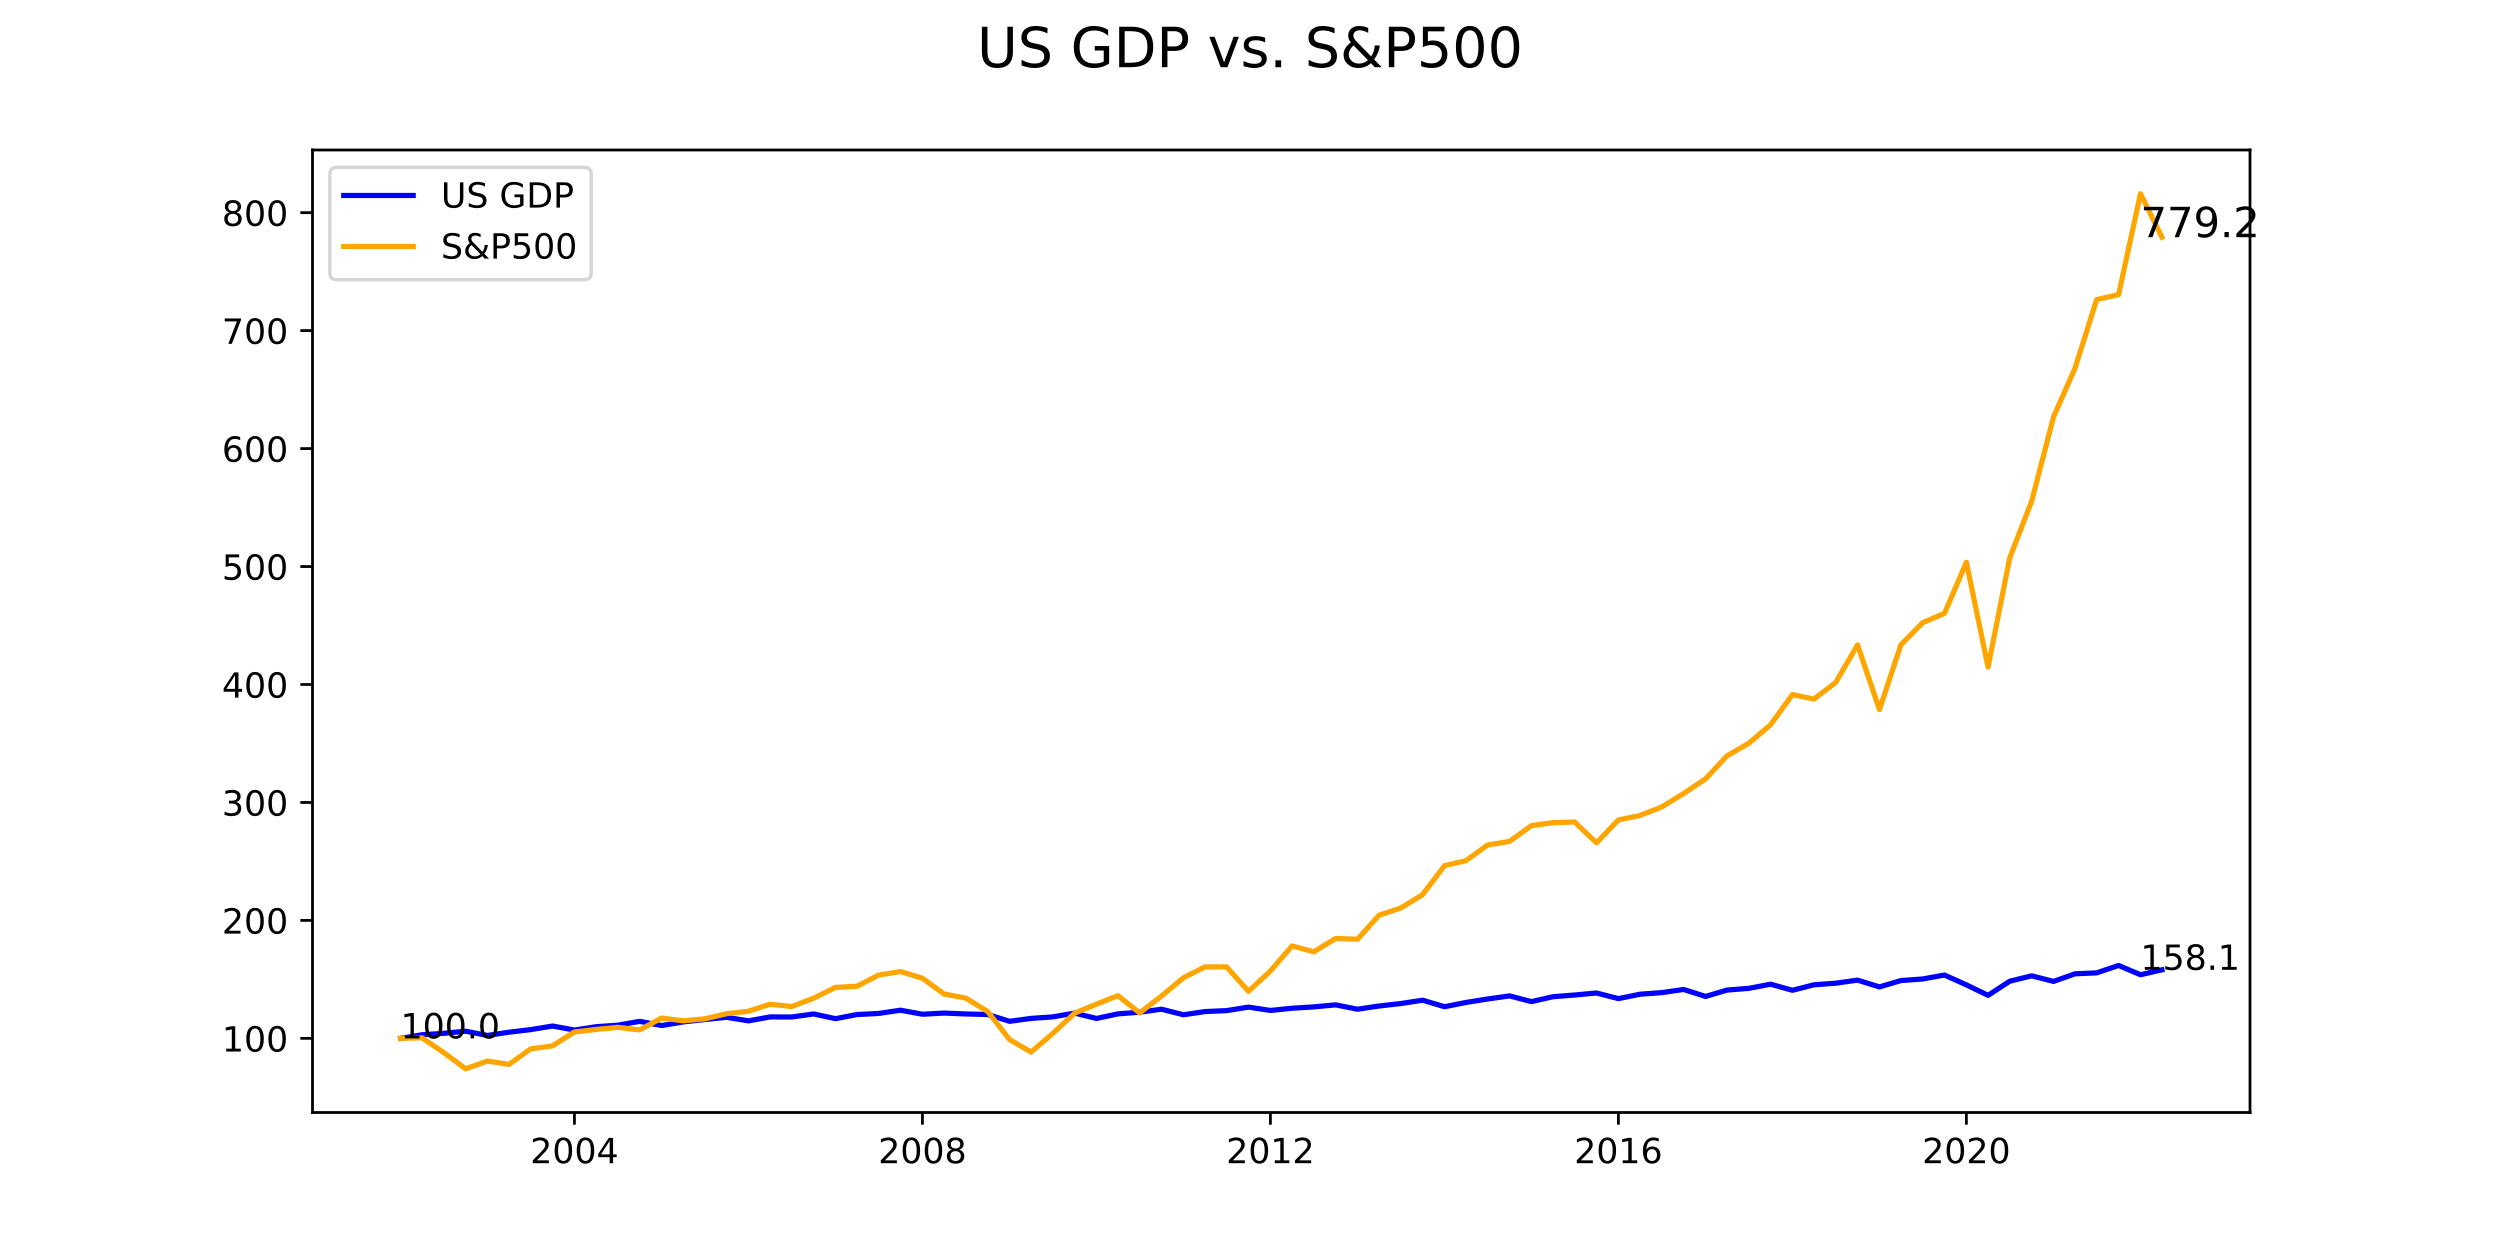
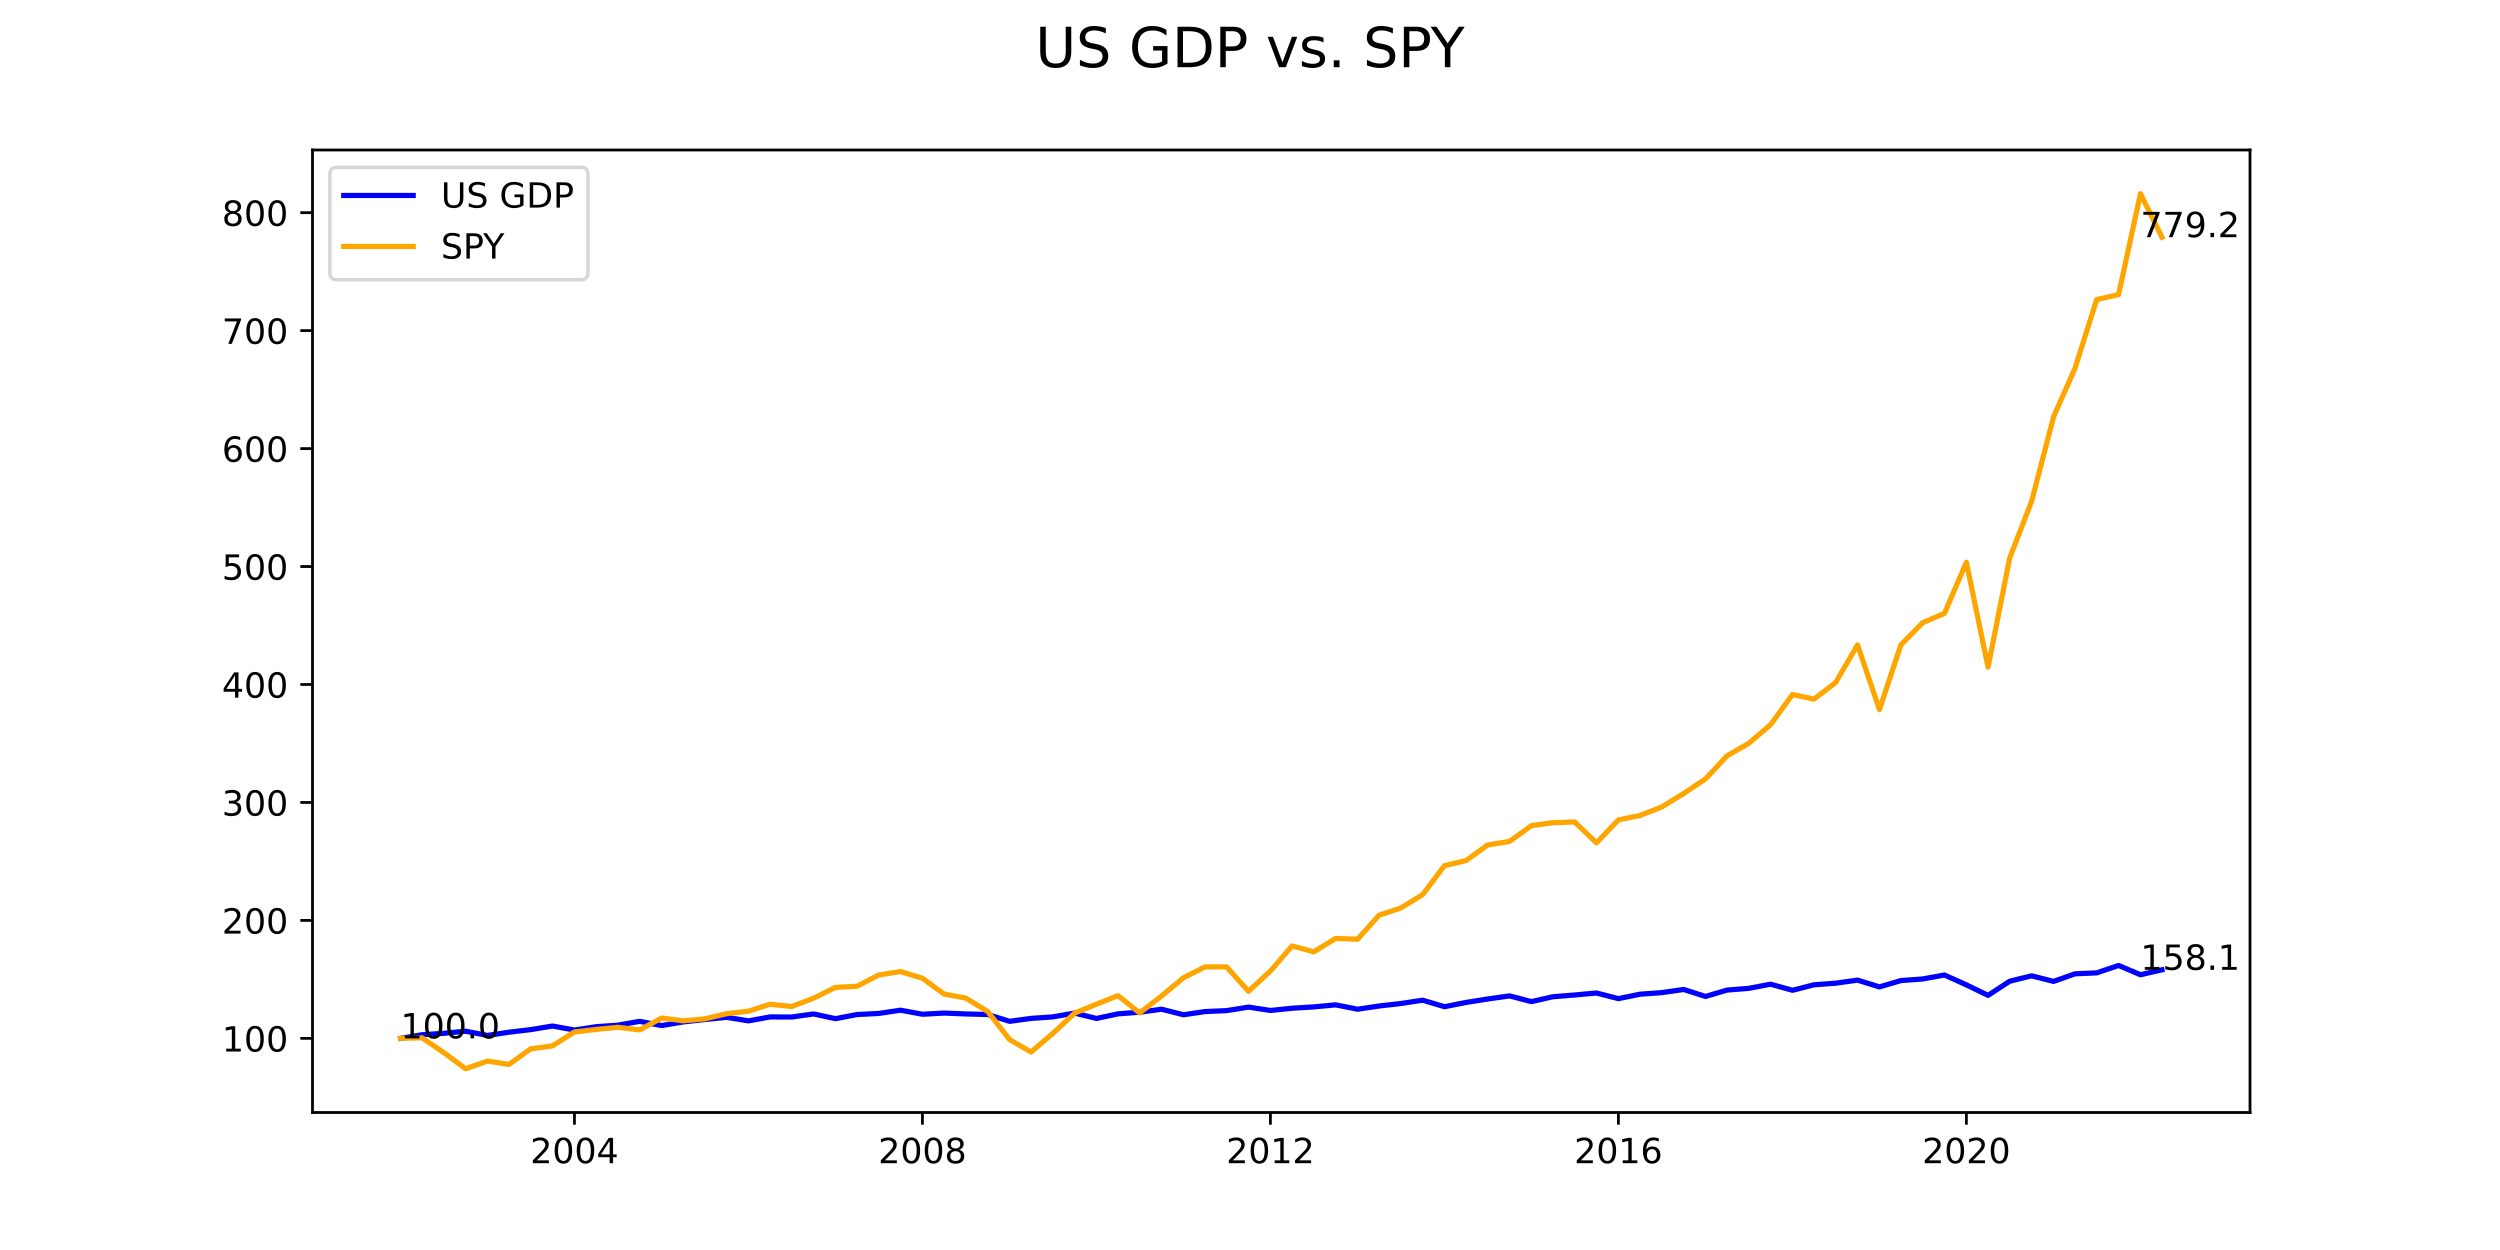
<svg xmlns="http://www.w3.org/2000/svg" xmlns:xlink="http://www.w3.org/1999/xlink" width="720pt" height="360pt" viewBox="0 0 720 360" version="1.1">
  <defs>
    <style type="text/css">*{stroke-linejoin: round; stroke-linecap: butt}</style>
  </defs>
  <g id="figure_1">
    <g id="patch_1">
      <path d="M 0 360  L 720 360  L 720 0  L 0 0  z " style="fill: #ffffff" />
    </g>
    <g id="axes_1">
      <g id="patch_2">
        <path d="M 90 320.4  L 648 320.4  L 648 43.2  L 90 43.2  z " style="fill: #ffffff" />
      </g>
      <g id="matplotlib.axis_1">
        <g id="xtick_1">
          <g id="line2d_1">
            <defs>
-               <path id="m87ef74748f" d="M 0 0  L 0 3.5  " style="stroke: #000000; stroke-width: 0.8" />
+               <path id="m87d16d692b" d="M 0 0  L 0 3.5  " style="stroke: #000000; stroke-width: 0.8" />
            </defs>
            <g>
-               <use xlink:href="#m87ef74748f" x="165.439" y="320.4" style="stroke: #000000; stroke-width: 0.8" />
+               <use xlink:href="#m87d16d692b" x="165.439" y="320.4" style="stroke: #000000; stroke-width: 0.8" />
            </g>
          </g>
          <g id="text_1">
            <g transform="translate(152.7142 334.9984)scale(0.1 -0.1)">
              <defs>
                <path id="DejaVuSans-32" d="M 1228 531  L 3431 531  L 3431 0  L 469 0  L 469 531  Q 828 903 1448 1529  Q 2069 2156 2228 2338  Q 2531 2678 2651 2914  Q 2772 3150 2772 3378  Q 2772 3750 2511 3984  Q 2250 4219 1831 4219  Q 1534 4219 1204 4116  Q 875 4013 500 3803  L 500 4441  Q 881 4594 1212 4672  Q 1544 4750 1819 4750  Q 2544 4750 2975 4387  Q 3406 4025 3406 3419  Q 3406 3131 3298 2873  Q 3191 2616 2906 2266  Q 2828 2175 2409 1742  Q 1991 1309 1228 531  z " transform="scale(0.015625)" />
                <path id="DejaVuSans-30" d="M 2034 4250  Q 1547 4250 1301 3770  Q 1056 3291 1056 2328  Q 1056 1369 1301 889  Q 1547 409 2034 409  Q 2525 409 2770 889  Q 3016 1369 3016 2328  Q 3016 3291 2770 3770  Q 2525 4250 2034 4250  z M 2034 4750  Q 2819 4750 3233 4129  Q 3647 3509 3647 2328  Q 3647 1150 3233 529  Q 2819 -91 2034 -91  Q 1250 -91 836 529  Q 422 1150 422 2328  Q 422 3509 836 4129  Q 1250 4750 2034 4750  z " transform="scale(0.015625)" />
                <path id="DejaVuSans-34" d="M 2419 4116  L 825 1625  L 2419 1625  L 2419 4116  z M 2253 4666  L 3047 4666  L 3047 1625  L 3713 1625  L 3713 1100  L 3047 1100  L 3047 0  L 2419 0  L 2419 1100  L 313 1100  L 313 1709  L 2253 4666  z " transform="scale(0.015625)" />
              </defs>
              <use xlink:href="#DejaVuSans-32" />
              <use xlink:href="#DejaVuSans-30" x="63.623" />
              <use xlink:href="#DejaVuSans-30" x="127.246" />
              <use xlink:href="#DejaVuSans-34" x="190.869" />
            </g>
          </g>
        </g>
        <g id="xtick_2">
          <g id="line2d_2">
            <g>
-               <use xlink:href="#m87ef74748f" x="265.659" y="320.4" style="stroke: #000000; stroke-width: 0.8" />
+               <use xlink:href="#m87d16d692b" x="265.659" y="320.4" style="stroke: #000000; stroke-width: 0.8" />
            </g>
          </g>
          <g id="text_2">
            <g transform="translate(252.934 334.9984)scale(0.1 -0.1)">
              <defs>
                <path id="DejaVuSans-38" d="M 2034 2216  Q 1584 2216 1326 1975  Q 1069 1734 1069 1313  Q 1069 891 1326 650  Q 1584 409 2034 409  Q 2484 409 2743 651  Q 3003 894 3003 1313  Q 3003 1734 2745 1975  Q 2488 2216 2034 2216  z M 1403 2484  Q 997 2584 770 2862  Q 544 3141 544 3541  Q 544 4100 942 4425  Q 1341 4750 2034 4750  Q 2731 4750 3128 4425  Q 3525 4100 3525 3541  Q 3525 3141 3298 2862  Q 3072 2584 2669 2484  Q 3125 2378 3379 2068  Q 3634 1759 3634 1313  Q 3634 634 3220 271  Q 2806 -91 2034 -91  Q 1263 -91 848 271  Q 434 634 434 1313  Q 434 1759 690 2068  Q 947 2378 1403 2484  z M 1172 3481  Q 1172 3119 1398 2916  Q 1625 2713 2034 2713  Q 2441 2713 2670 2916  Q 2900 3119 2900 3481  Q 2900 3844 2670 4047  Q 2441 4250 2034 4250  Q 1625 4250 1398 4047  Q 1172 3844 1172 3481  z " transform="scale(0.015625)" />
              </defs>
              <use xlink:href="#DejaVuSans-32" />
              <use xlink:href="#DejaVuSans-30" x="63.623" />
              <use xlink:href="#DejaVuSans-30" x="127.246" />
              <use xlink:href="#DejaVuSans-38" x="190.869" />
            </g>
          </g>
        </g>
        <g id="xtick_3">
          <g id="line2d_3">
            <g>
-               <use xlink:href="#m87ef74748f" x="365.879" y="320.4" style="stroke: #000000; stroke-width: 0.8" />
+               <use xlink:href="#m87d16d692b" x="365.879" y="320.4" style="stroke: #000000; stroke-width: 0.8" />
            </g>
          </g>
          <g id="text_3">
            <g transform="translate(353.1538 334.9984)scale(0.1 -0.1)">
              <defs>
                <path id="DejaVuSans-31" d="M 794 531  L 1825 531  L 1825 4091  L 703 3866  L 703 4441  L 1819 4666  L 2450 4666  L 2450 531  L 3481 531  L 3481 0  L 794 0  L 794 531  z " transform="scale(0.015625)" />
              </defs>
              <use xlink:href="#DejaVuSans-32" />
              <use xlink:href="#DejaVuSans-30" x="63.623" />
              <use xlink:href="#DejaVuSans-31" x="127.246" />
              <use xlink:href="#DejaVuSans-32" x="190.869" />
            </g>
          </g>
        </g>
        <g id="xtick_4">
          <g id="line2d_4">
            <g>
-               <use xlink:href="#m87ef74748f" x="466.099" y="320.4" style="stroke: #000000; stroke-width: 0.8" />
+               <use xlink:href="#m87d16d692b" x="466.099" y="320.4" style="stroke: #000000; stroke-width: 0.8" />
            </g>
          </g>
          <g id="text_4">
            <g transform="translate(453.3737 334.9984)scale(0.1 -0.1)">
              <defs>
                <path id="DejaVuSans-36" d="M 2113 2584  Q 1688 2584 1439 2293  Q 1191 2003 1191 1497  Q 1191 994 1439 701  Q 1688 409 2113 409  Q 2538 409 2786 701  Q 3034 994 3034 1497  Q 3034 2003 2786 2293  Q 2538 2584 2113 2584  z M 3366 4563  L 3366 3988  Q 3128 4100 2886 4159  Q 2644 4219 2406 4219  Q 1781 4219 1451 3797  Q 1122 3375 1075 2522  Q 1259 2794 1537 2939  Q 1816 3084 2150 3084  Q 2853 3084 3261 2657  Q 3669 2231 3669 1497  Q 3669 778 3244 343  Q 2819 -91 2113 -91  Q 1303 -91 875 529  Q 447 1150 447 2328  Q 447 3434 972 4092  Q 1497 4750 2381 4750  Q 2619 4750 2861 4703  Q 3103 4656 3366 4563  z " transform="scale(0.015625)" />
              </defs>
              <use xlink:href="#DejaVuSans-32" />
              <use xlink:href="#DejaVuSans-30" x="63.623" />
              <use xlink:href="#DejaVuSans-31" x="127.246" />
              <use xlink:href="#DejaVuSans-36" x="190.869" />
            </g>
          </g>
        </g>
        <g id="xtick_5">
          <g id="line2d_5">
            <g>
-               <use xlink:href="#m87ef74748f" x="566.318" y="320.4" style="stroke: #000000; stroke-width: 0.8" />
+               <use xlink:href="#m87d16d692b" x="566.318" y="320.4" style="stroke: #000000; stroke-width: 0.8" />
            </g>
          </g>
          <g id="text_5">
            <g transform="translate(553.5935 334.9984)scale(0.1 -0.1)">
              <use xlink:href="#DejaVuSans-32" />
              <use xlink:href="#DejaVuSans-30" x="63.623" />
              <use xlink:href="#DejaVuSans-32" x="127.246" />
              <use xlink:href="#DejaVuSans-30" x="190.869" />
            </g>
          </g>
        </g>
      </g>
      <g id="matplotlib.axis_2">
        <g id="ytick_1">
          <g id="line2d_6">
            <defs>
-               <path id="m88aa87c791" d="M 0 0  L -3.5 0  " style="stroke: #000000; stroke-width: 0.8" />
+               <path id="mab85b92677" d="M 0 0  L -3.5 0  " style="stroke: #000000; stroke-width: 0.8" />
            </defs>
            <g>
-               <use xlink:href="#m88aa87c791" x="90" y="299.05" style="stroke: #000000; stroke-width: 0.8" />
+               <use xlink:href="#mab85b92677" x="90" y="299.05" style="stroke: #000000; stroke-width: 0.8" />
            </g>
          </g>
          <g id="text_6">
            <g transform="translate(63.9125 302.849)scale(0.1 -0.1)">
              <use xlink:href="#DejaVuSans-31" />
              <use xlink:href="#DejaVuSans-30" x="63.623" />
              <use xlink:href="#DejaVuSans-30" x="127.246" />
            </g>
          </g>
        </g>
        <g id="ytick_2">
          <g id="line2d_7">
            <g>
-               <use xlink:href="#m88aa87c791" x="90" y="265.078" style="stroke: #000000; stroke-width: 0.8" />
+               <use xlink:href="#mab85b92677" x="90" y="265.078" style="stroke: #000000; stroke-width: 0.8" />
            </g>
          </g>
          <g id="text_7">
            <g transform="translate(63.9125 268.8772)scale(0.1 -0.1)">
              <use xlink:href="#DejaVuSans-32" />
              <use xlink:href="#DejaVuSans-30" x="63.623" />
              <use xlink:href="#DejaVuSans-30" x="127.246" />
            </g>
          </g>
        </g>
        <g id="ytick_3">
          <g id="line2d_8">
            <g>
-               <use xlink:href="#m88aa87c791" x="90" y="231.106" style="stroke: #000000; stroke-width: 0.8" />
+               <use xlink:href="#mab85b92677" x="90" y="231.106" style="stroke: #000000; stroke-width: 0.8" />
            </g>
          </g>
          <g id="text_8">
            <g transform="translate(63.9125 234.9053)scale(0.1 -0.1)">
              <defs>
                <path id="DejaVuSans-33" d="M 2597 2516  Q 3050 2419 3304 2112  Q 3559 1806 3559 1356  Q 3559 666 3084 287  Q 2609 -91 1734 -91  Q 1441 -91 1130 -33  Q 819 25 488 141  L 488 750  Q 750 597 1062 519  Q 1375 441 1716 441  Q 2309 441 2620 675  Q 2931 909 2931 1356  Q 2931 1769 2642 2001  Q 2353 2234 1838 2234  L 1294 2234  L 1294 2753  L 1863 2753  Q 2328 2753 2575 2939  Q 2822 3125 2822 3475  Q 2822 3834 2567 4026  Q 2313 4219 1838 4219  Q 1578 4219 1281 4162  Q 984 4106 628 3988  L 628 4550  Q 988 4650 1302 4700  Q 1616 4750 1894 4750  Q 2613 4750 3031 4423  Q 3450 4097 3450 3541  Q 3450 3153 3228 2886  Q 3006 2619 2597 2516  z " transform="scale(0.015625)" />
              </defs>
              <use xlink:href="#DejaVuSans-33" />
              <use xlink:href="#DejaVuSans-30" x="63.623" />
              <use xlink:href="#DejaVuSans-30" x="127.246" />
            </g>
          </g>
        </g>
        <g id="ytick_4">
          <g id="line2d_9">
            <g>
-               <use xlink:href="#m88aa87c791" x="90" y="197.134" style="stroke: #000000; stroke-width: 0.8" />
+               <use xlink:href="#mab85b92677" x="90" y="197.134" style="stroke: #000000; stroke-width: 0.8" />
            </g>
          </g>
          <g id="text_9">
            <g transform="translate(63.9125 200.9334)scale(0.1 -0.1)">
              <use xlink:href="#DejaVuSans-34" />
              <use xlink:href="#DejaVuSans-30" x="63.623" />
              <use xlink:href="#DejaVuSans-30" x="127.246" />
            </g>
          </g>
        </g>
        <g id="ytick_5">
          <g id="line2d_10">
            <g>
-               <use xlink:href="#m88aa87c791" x="90" y="163.162" style="stroke: #000000; stroke-width: 0.8" />
+               <use xlink:href="#mab85b92677" x="90" y="163.162" style="stroke: #000000; stroke-width: 0.8" />
            </g>
          </g>
          <g id="text_10">
            <g transform="translate(63.9125 166.9616)scale(0.1 -0.1)">
              <defs>
                <path id="DejaVuSans-35" d="M 691 4666  L 3169 4666  L 3169 4134  L 1269 4134  L 1269 2991  Q 1406 3038 1543 3061  Q 1681 3084 1819 3084  Q 2600 3084 3056 2656  Q 3513 2228 3513 1497  Q 3513 744 3044 326  Q 2575 -91 1722 -91  Q 1428 -91 1123 -41  Q 819 9 494 109  L 494 744  Q 775 591 1075 516  Q 1375 441 1709 441  Q 2250 441 2565 725  Q 2881 1009 2881 1497  Q 2881 1984 2565 2268  Q 2250 2553 1709 2553  Q 1456 2553 1204 2497  Q 953 2441 691 2322  L 691 4666  z " transform="scale(0.015625)" />
              </defs>
              <use xlink:href="#DejaVuSans-35" />
              <use xlink:href="#DejaVuSans-30" x="63.623" />
              <use xlink:href="#DejaVuSans-30" x="127.246" />
            </g>
          </g>
        </g>
        <g id="ytick_6">
          <g id="line2d_11">
            <g>
-               <use xlink:href="#m88aa87c791" x="90" y="129.19" style="stroke: #000000; stroke-width: 0.8" />
+               <use xlink:href="#mab85b92677" x="90" y="129.19" style="stroke: #000000; stroke-width: 0.8" />
            </g>
          </g>
          <g id="text_11">
            <g transform="translate(63.9125 132.9897)scale(0.1 -0.1)">
              <use xlink:href="#DejaVuSans-36" />
              <use xlink:href="#DejaVuSans-30" x="63.623" />
              <use xlink:href="#DejaVuSans-30" x="127.246" />
            </g>
          </g>
        </g>
        <g id="ytick_7">
          <g id="line2d_12">
            <g>
-               <use xlink:href="#m88aa87c791" x="90" y="95.219" style="stroke: #000000; stroke-width: 0.8" />
+               <use xlink:href="#mab85b92677" x="90" y="95.219" style="stroke: #000000; stroke-width: 0.8" />
            </g>
          </g>
          <g id="text_12">
            <g transform="translate(63.9125 99.01785)scale(0.1 -0.1)">
              <defs>
                <path id="DejaVuSans-37" d="M 525 4666  L 3525 4666  L 3525 4397  L 1831 0  L 1172 0  L 2766 4134  L 525 4134  L 525 4666  z " transform="scale(0.015625)" />
              </defs>
              <use xlink:href="#DejaVuSans-37" />
              <use xlink:href="#DejaVuSans-30" x="63.623" />
              <use xlink:href="#DejaVuSans-30" x="127.246" />
            </g>
          </g>
        </g>
        <g id="ytick_8">
          <g id="line2d_13">
            <g>
-               <use xlink:href="#m88aa87c791" x="90" y="61.247" style="stroke: #000000; stroke-width: 0.8" />
+               <use xlink:href="#mab85b92677" x="90" y="61.247" style="stroke: #000000; stroke-width: 0.8" />
            </g>
          </g>
          <g id="text_13">
            <g transform="translate(63.9125 65.04598)scale(0.1 -0.1)">
              <use xlink:href="#DejaVuSans-38" />
              <use xlink:href="#DejaVuSans-30" x="63.623" />
              <use xlink:href="#DejaVuSans-30" x="127.246" />
            </g>
          </g>
        </g>
      </g>
      <g id="line2d_14">
-         <path d="M 115.364 299.05  L 121.537 298.007  L 127.78 297.596  L 134.091 296.983  L 140.401 298.211  L 146.575 297.272  L 152.817 296.537  L 159.128 295.496  L 165.439 296.651  L 171.682 295.692  L 177.924 295.25  L 184.235 294.148  L 190.546 295.361  L 196.719 294.324  L 202.962 293.625  L 209.273 292.989  L 215.583 294.009  L 221.757 292.877  L 227.999 292.902  L 234.31 292.022  L 240.621 293.378  L 246.795 292.192  L 253.037 291.876  L 259.348 290.937  L 265.659 292.1  L 271.901 291.765  L 278.144 292.018  L 284.455 292.178  L 290.765 294.139  L 296.939 293.3  L 303.181 292.866  L 309.492 291.769  L 315.803 293.317  L 321.977 291.99  L 328.219 291.52  L 334.53 290.652  L 340.841 292.258  L 347.015 291.334  L 353.257 291.059  L 359.568 290.051  L 365.879 291.011  L 372.121 290.372  L 378.363 289.986  L 384.674 289.402  L 390.985 290.654  L 397.159 289.73  L 403.401 289.023  L 409.712 288.061  L 416.023 289.935  L 422.197 288.706  L 428.439 287.712  L 434.75 286.818  L 441.061 288.464  L 447.235 287.059  L 453.477 286.562  L 459.788 285.981  L 466.099 287.606  L 472.341 286.328  L 478.583 285.878  L 484.894 284.963  L 491.205 286.978  L 497.379 285.143  L 503.621 284.647  L 509.932 283.45  L 516.243 285.204  L 522.417 283.62  L 528.659 283.16  L 534.97 282.278  L 541.281 284.231  L 547.454 282.408  L 553.697 281.946  L 560.008 280.807  L 566.318 283.641  L 572.561 286.665  L 578.803 282.592  L 585.114 281.039  L 591.425 282.646  L 597.599 280.46  L 603.841 280.185  L 610.152 278.052  L 616.463 280.729  L 622.636 279.31  " clip-path="url(#pd46030efd1)" style="fill: none; stroke: #0000ff; stroke-width: 1.5; stroke-linecap: square" />
+         <path d="M 115.364 299.05  L 121.537 298.007  L 127.78 297.596  L 134.091 296.983  L 140.401 298.211  L 146.575 297.272  L 152.817 296.537  L 159.128 295.496  L 165.439 296.651  L 171.682 295.692  L 177.924 295.25  L 184.235 294.148  L 190.546 295.361  L 196.719 294.324  L 202.962 293.625  L 209.273 292.989  L 215.583 294.009  L 221.757 292.877  L 227.999 292.902  L 234.31 292.022  L 240.621 293.378  L 246.795 292.192  L 253.037 291.876  L 259.348 290.937  L 265.659 292.1  L 271.901 291.765  L 278.144 292.018  L 284.455 292.178  L 290.765 294.139  L 296.939 293.3  L 303.181 292.866  L 309.492 291.769  L 315.803 293.317  L 321.977 291.99  L 328.219 291.52  L 334.53 290.652  L 340.841 292.258  L 347.015 291.334  L 353.257 291.059  L 359.568 290.051  L 365.879 291.011  L 372.121 290.372  L 378.363 289.986  L 384.674 289.402  L 390.985 290.654  L 397.159 289.73  L 403.401 289.023  L 409.712 288.061  L 416.023 289.935  L 422.197 288.706  L 428.439 287.712  L 434.75 286.818  L 441.061 288.464  L 447.235 287.059  L 453.477 286.562  L 459.788 285.981  L 466.099 287.606  L 472.341 286.328  L 478.583 285.878  L 484.894 284.963  L 491.205 286.978  L 497.379 285.143  L 503.621 284.647  L 509.932 283.45  L 516.243 285.204  L 522.417 283.62  L 528.659 283.16  L 534.97 282.278  L 541.281 284.231  L 547.454 282.408  L 553.697 281.946  L 560.008 280.807  L 566.318 283.641  L 572.561 286.665  L 578.803 282.592  L 585.114 281.039  L 591.425 282.646  L 597.599 280.46  L 603.841 280.185  L 610.152 278.052  L 616.463 280.729  L 622.636 279.31  " clip-path="url(#pcbc5edcd2e)" style="fill: none; stroke: #0000ff; stroke-width: 1.5; stroke-linecap: square" />
      </g>
      <g id="line2d_15">
-         <path d="M 115.364 299.05  L 121.537 298.887  L 127.78 303.132  L 134.091 307.8  L 140.401 305.591  L 146.575 306.554  L 152.817 302.077  L 159.128 301.208  L 165.439 297.201  L 171.682 296.478  L 177.924 295.876  L 184.235 296.617  L 190.546 293.194  L 196.719 293.992  L 202.962 293.426  L 209.273 291.943  L 215.583 291.225  L 221.757 289.22  L 227.999 289.883  L 234.31 287.485  L 240.621 284.374  L 246.795 284.048  L 253.037 280.816  L 259.348 279.81  L 265.659 281.729  L 271.901 286.285  L 278.144 287.452  L 284.455 291.318  L 290.765 299.408  L 296.939 302.98  L 303.181 297.668  L 309.492 291.789  L 315.803 289.193  L 321.977 286.751  L 328.219 291.719  L 334.53 286.841  L 340.841 281.595  L 347.015 278.472  L 353.257 278.459  L 359.568 285.502  L 365.879 279.648  L 372.121 272.426  L 378.363 274.128  L 384.674 270.268  L 390.985 270.503  L 397.159 263.58  L 403.401 261.513  L 409.712 257.661  L 416.023 249.3  L 422.197 247.861  L 428.439 243.353  L 434.75 242.329  L 441.061 237.777  L 447.235 236.938  L 453.477 236.721  L 459.788 242.739  L 466.099 236.14  L 472.341 234.846  L 478.583 232.402  L 484.894 228.526  L 491.205 224.313  L 497.379 217.681  L 503.621 214.084  L 509.932 208.716  L 516.243 200.022  L 522.417 201.34  L 528.659 196.577  L 534.97 185.728  L 541.281 204.356  L 547.454 185.725  L 553.697 179.361  L 560.008 176.638  L 566.318 161.936  L 572.561 192.144  L 578.803 160.669  L 585.114 144.356  L 591.425 120.045  L 597.599 106.077  L 603.841 86.279  L 610.152 84.852  L 616.463 55.8  L 622.636 68.31  " clip-path="url(#pd46030efd1)" style="fill: none; stroke: #ffa500; stroke-width: 1.5; stroke-linecap: square" />
+         <path d="M 115.364 299.05  L 121.537 298.887  L 127.78 303.132  L 134.091 307.8  L 140.401 305.591  L 146.575 306.554  L 152.817 302.077  L 159.128 301.208  L 165.439 297.201  L 171.682 296.478  L 177.924 295.876  L 184.235 296.617  L 190.546 293.194  L 196.719 293.992  L 202.962 293.426  L 209.273 291.943  L 215.583 291.225  L 221.757 289.22  L 227.999 289.883  L 234.31 287.485  L 240.621 284.374  L 246.795 284.048  L 253.037 280.816  L 259.348 279.81  L 265.659 281.729  L 271.901 286.285  L 278.144 287.452  L 284.455 291.318  L 290.765 299.408  L 296.939 302.98  L 303.181 297.668  L 309.492 291.789  L 315.803 289.193  L 321.977 286.751  L 328.219 291.719  L 334.53 286.841  L 340.841 281.595  L 347.015 278.472  L 353.257 278.459  L 359.568 285.502  L 365.879 279.648  L 372.121 272.426  L 378.363 274.128  L 384.674 270.268  L 390.985 270.503  L 397.159 263.58  L 403.401 261.513  L 409.712 257.661  L 416.023 249.3  L 422.197 247.861  L 428.439 243.353  L 434.75 242.329  L 441.061 237.777  L 447.235 236.938  L 453.477 236.721  L 459.788 242.739  L 466.099 236.14  L 472.341 234.846  L 478.583 232.402  L 484.894 228.526  L 491.205 224.313  L 497.379 217.681  L 503.621 214.084  L 509.932 208.716  L 516.243 200.022  L 522.417 201.34  L 528.659 196.577  L 534.97 185.728  L 541.281 204.356  L 547.454 185.725  L 553.697 179.361  L 560.008 176.638  L 566.318 161.936  L 572.561 192.144  L 578.803 160.669  L 585.114 144.356  L 591.425 120.045  L 597.599 106.077  L 603.841 86.279  L 610.152 84.852  L 616.463 55.8  L 622.636 68.31  " clip-path="url(#pcbc5edcd2e)" style="fill: none; stroke: #ffa500; stroke-width: 1.5; stroke-linecap: square" />
      </g>
      <g id="patch_3">
        <path d="M 90 320.4  L 90 43.2  " style="fill: none; stroke: #000000; stroke-width: 0.8; stroke-linejoin: miter; stroke-linecap: square" />
      </g>
      <g id="patch_4">
        <path d="M 648 320.4  L 648 43.2  " style="fill: none; stroke: #000000; stroke-width: 0.8; stroke-linejoin: miter; stroke-linecap: square" />
      </g>
      <g id="patch_5">
        <path d="M 90 320.4  L 648 320.4  " style="fill: none; stroke: #000000; stroke-width: 0.8; stroke-linejoin: miter; stroke-linecap: square" />
      </g>
      <g id="patch_6">
        <path d="M 90 43.2  L 648 43.2  " style="fill: none; stroke: #000000; stroke-width: 0.8; stroke-linejoin: miter; stroke-linecap: square" />
      </g>
      <g id="text_14">
        <g transform="translate(616.4627 279.3103)scale(0.1 -0.1)">
          <defs>
            <path id="DejaVuSans-2e" d="M 684 794  L 1344 794  L 1344 0  L 684 0  L 684 794  z " transform="scale(0.015625)" />
          </defs>
          <use xlink:href="#DejaVuSans-31" />
          <use xlink:href="#DejaVuSans-35" x="63.623" />
          <use xlink:href="#DejaVuSans-38" x="127.246" />
          <use xlink:href="#DejaVuSans-2e" x="190.869" />
          <use xlink:href="#DejaVuSans-31" x="222.656" />
        </g>
      </g>
      <g id="text_15">
-         <g transform="translate(616.4627 68.31013)scale(0.12 -0.12)">
+         <g transform="translate(616.4627 68.31013)scale(0.1 -0.1)">
          <defs>
            <path id="DejaVuSans-39" d="M 703 97  L 703 672  Q 941 559 1184 500  Q 1428 441 1663 441  Q 2288 441 2617 861  Q 2947 1281 2994 2138  Q 2813 1869 2534 1725  Q 2256 1581 1919 1581  Q 1219 1581 811 2004  Q 403 2428 403 3163  Q 403 3881 828 4315  Q 1253 4750 1959 4750  Q 2769 4750 3195 4129  Q 3622 3509 3622 2328  Q 3622 1225 3098 567  Q 2575 -91 1691 -91  Q 1453 -91 1209 -44  Q 966 3 703 97  z M 1959 2075  Q 2384 2075 2632 2365  Q 2881 2656 2881 3163  Q 2881 3666 2632 3958  Q 2384 4250 1959 4250  Q 1534 4250 1286 3958  Q 1038 3666 1038 3163  Q 1038 2656 1286 2365  Q 1534 2075 1959 2075  z " transform="scale(0.015625)" />
          </defs>
          <use xlink:href="#DejaVuSans-37" />
          <use xlink:href="#DejaVuSans-37" x="63.623" />
          <use xlink:href="#DejaVuSans-39" x="127.246" />
          <use xlink:href="#DejaVuSans-2e" x="190.869" />
          <use xlink:href="#DejaVuSans-32" x="222.656" />
        </g>
      </g>
      <g id="text_16">
        <g transform="translate(115.3636 299.0498)scale(0.1 -0.1)">
          <use xlink:href="#DejaVuSans-31" />
          <use xlink:href="#DejaVuSans-30" x="63.623" />
          <use xlink:href="#DejaVuSans-30" x="127.246" />
          <use xlink:href="#DejaVuSans-2e" x="190.869" />
          <use xlink:href="#DejaVuSans-30" x="222.656" />
        </g>
      </g>
      <g id="legend_1">
        <g id="patch_7">
-           <path d="M 97 80.556  L 168.264 80.556  Q 170.264 80.556 170.264 78.556  L 170.264 50.2  Q 170.264 48.2 168.264 48.2  L 97 48.2  Q 95 48.2 95 50.2  L 95 78.556  Q 95 80.556 97 80.556  z " style="fill: #ffffff; opacity: 0.8; stroke: #cccccc; stroke-linejoin: miter" />
+           <path d="M 97 80.556  L 167.323 80.556  Q 169.323 80.556 169.323 78.556  L 169.323 50.2  Q 169.323 48.2 167.323 48.2  L 97 48.2  Q 95 48.2 95 50.2  L 95 78.556  Q 95 80.556 97 80.556  z " style="fill: #ffffff; opacity: 0.8; stroke: #cccccc; stroke-linejoin: miter" />
        </g>
        <g id="line2d_16">
          <path d="M 99 56.298  L 109 56.298  L 119 56.298  " style="fill: none; stroke: #0000ff; stroke-width: 1.5; stroke-linecap: square" />
        </g>
        <g id="text_17">
          <g transform="translate(127 59.79844)scale(0.1 -0.1)">
            <defs>
              <path id="DejaVuSans-55" d="M 556 4666  L 1191 4666  L 1191 1831  Q 1191 1081 1462 751  Q 1734 422 2344 422  Q 2950 422 3222 751  Q 3494 1081 3494 1831  L 3494 4666  L 4128 4666  L 4128 1753  Q 4128 841 3676 375  Q 3225 -91 2344 -91  Q 1459 -91 1007 375  Q 556 841 556 1753  L 556 4666  z " transform="scale(0.015625)" />
              <path id="DejaVuSans-53" d="M 3425 4513  L 3425 3897  Q 3066 4069 2747 4153  Q 2428 4238 2131 4238  Q 1616 4238 1336 4038  Q 1056 3838 1056 3469  Q 1056 3159 1242 3001  Q 1428 2844 1947 2747  L 2328 2669  Q 3034 2534 3370 2195  Q 3706 1856 3706 1288  Q 3706 609 3251 259  Q 2797 -91 1919 -91  Q 1588 -91 1214 -16  Q 841 59 441 206  L 441 856  Q 825 641 1194 531  Q 1563 422 1919 422  Q 2459 422 2753 634  Q 3047 847 3047 1241  Q 3047 1584 2836 1778  Q 2625 1972 2144 2069  L 1759 2144  Q 1053 2284 737 2584  Q 422 2884 422 3419  Q 422 4038 858 4394  Q 1294 4750 2059 4750  Q 2388 4750 2728 4690  Q 3069 4631 3425 4513  z " transform="scale(0.015625)" />
              <path id="DejaVuSans-20" transform="scale(0.015625)" />
              <path id="DejaVuSans-47" d="M 3809 666  L 3809 1919  L 2778 1919  L 2778 2438  L 4434 2438  L 4434 434  Q 4069 175 3628 42  Q 3188 -91 2688 -91  Q 1594 -91 976 548  Q 359 1188 359 2328  Q 359 3472 976 4111  Q 1594 4750 2688 4750  Q 3144 4750 3555 4637  Q 3966 4525 4313 4306  L 4313 3634  Q 3963 3931 3569 4081  Q 3175 4231 2741 4231  Q 1884 4231 1454 3753  Q 1025 3275 1025 2328  Q 1025 1384 1454 906  Q 1884 428 2741 428  Q 3075 428 3337 486  Q 3600 544 3809 666  z " transform="scale(0.015625)" />
              <path id="DejaVuSans-44" d="M 1259 4147  L 1259 519  L 2022 519  Q 2988 519 3436 956  Q 3884 1394 3884 2338  Q 3884 3275 3436 3711  Q 2988 4147 2022 4147  L 1259 4147  z M 628 4666  L 1925 4666  Q 3281 4666 3915 4102  Q 4550 3538 4550 2338  Q 4550 1131 3912 565  Q 3275 0 1925 0  L 628 0  L 628 4666  z " transform="scale(0.015625)" />
              <path id="DejaVuSans-50" d="M 1259 4147  L 1259 2394  L 2053 2394  Q 2494 2394 2734 2622  Q 2975 2850 2975 3272  Q 2975 3691 2734 3919  Q 2494 4147 2053 4147  L 1259 4147  z M 628 4666  L 2053 4666  Q 2838 4666 3239 4311  Q 3641 3956 3641 3272  Q 3641 2581 3239 2228  Q 2838 1875 2053 1875  L 1259 1875  L 1259 0  L 628 0  L 628 4666  z " transform="scale(0.015625)" />
            </defs>
            <use xlink:href="#DejaVuSans-55" />
            <use xlink:href="#DejaVuSans-53" x="73.193" />
            <use xlink:href="#DejaVuSans-20" x="136.67" />
            <use xlink:href="#DejaVuSans-47" x="168.457" />
            <use xlink:href="#DejaVuSans-44" x="245.947" />
            <use xlink:href="#DejaVuSans-50" x="322.949" />
          </g>
        </g>
        <g id="line2d_17">
          <path d="M 99 70.977  L 109 70.977  L 119 70.977  " style="fill: none; stroke: #ffa500; stroke-width: 1.5; stroke-linecap: square" />
        </g>
        <g id="text_18">
          <g transform="translate(127 74.47656)scale(0.1 -0.1)">
            <defs>
-               <path id="DejaVuSans-26" d="M 1556 2509  Q 1272 2256 1139 2004  Q 1006 1753 1006 1478  Q 1006 1022 1337 719  Q 1669 416 2169 416  Q 2466 416 2725 514  Q 2984 613 3213 813  L 1556 2509  z M 1997 2859  L 3584 1234  Q 3769 1513 3872 1830  Q 3975 2147 3994 2503  L 4575 2503  Q 4538 2091 4375 1687  Q 4213 1284 3922 891  L 4794 0  L 4006 0  L 3559 459  Q 3234 181 2878 45  Q 2522 -91 2113 -91  Q 1359 -91 881 339  Q 403 769 403 1441  Q 403 1841 612 2192  Q 822 2544 1241 2853  Q 1091 3050 1012 3245  Q 934 3441 934 3628  Q 934 4134 1281 4442  Q 1628 4750 2203 4750  Q 2463 4750 2720 4694  Q 2978 4638 3244 4525  L 3244 3956  Q 2972 4103 2725 4179  Q 2478 4256 2266 4256  Q 1938 4256 1733 4082  Q 1528 3909 1528 3634  Q 1528 3475 1620 3314  Q 1713 3153 1997 2859  z " transform="scale(0.015625)" />
+               <path id="DejaVuSans-59" d="M -13 4666  L 666 4666  L 1959 2747  L 3244 4666  L 3922 4666  L 2272 2222  L 2272 0  L 1638 0  L 1638 2222  L -13 4666  z " transform="scale(0.015625)" />
            </defs>
            <use xlink:href="#DejaVuSans-53" />
-             <use xlink:href="#DejaVuSans-26" x="63.477" />
-             <use xlink:href="#DejaVuSans-50" x="141.455" />
-             <use xlink:href="#DejaVuSans-35" x="201.758" />
-             <use xlink:href="#DejaVuSans-30" x="265.381" />
-             <use xlink:href="#DejaVuSans-30" x="329.004" />
+             <use xlink:href="#DejaVuSans-50" x="63.477" />
+             <use xlink:href="#DejaVuSans-59" x="121.529" />
          </g>
        </g>
      </g>
    </g>
    <g id="text_19">
-       <g transform="translate(281.4 19.3575)scale(0.16 -0.16)">
+       <g transform="translate(298.2025 19.3575)scale(0.16 -0.16)">
        <defs>
          <path id="DejaVuSans-76" d="M 191 3500  L 800 3500  L 1894 563  L 2988 3500  L 3597 3500  L 2284 0  L 1503 0  L 191 3500  z " transform="scale(0.015625)" />
          <path id="DejaVuSans-73" d="M 2834 3397  L 2834 2853  Q 2591 2978 2328 3040  Q 2066 3103 1784 3103  Q 1356 3103 1142 2972  Q 928 2841 928 2578  Q 928 2378 1081 2264  Q 1234 2150 1697 2047  L 1894 2003  Q 2506 1872 2764 1633  Q 3022 1394 3022 966  Q 3022 478 2636 193  Q 2250 -91 1575 -91  Q 1294 -91 989 -36  Q 684 19 347 128  L 347 722  Q 666 556 975 473  Q 1284 391 1588 391  Q 1994 391 2212 530  Q 2431 669 2431 922  Q 2431 1156 2273 1281  Q 2116 1406 1581 1522  L 1381 1569  Q 847 1681 609 1914  Q 372 2147 372 2553  Q 372 3047 722 3315  Q 1072 3584 1716 3584  Q 2034 3584 2315 3537  Q 2597 3491 2834 3397  z " transform="scale(0.015625)" />
        </defs>
        <use xlink:href="#DejaVuSans-55" />
        <use xlink:href="#DejaVuSans-53" x="73.193" />
        <use xlink:href="#DejaVuSans-20" x="136.67" />
        <use xlink:href="#DejaVuSans-47" x="168.457" />
        <use xlink:href="#DejaVuSans-44" x="245.947" />
        <use xlink:href="#DejaVuSans-50" x="322.949" />
        <use xlink:href="#DejaVuSans-20" x="383.252" />
        <use xlink:href="#DejaVuSans-76" x="415.039" />
        <use xlink:href="#DejaVuSans-73" x="474.219" />
        <use xlink:href="#DejaVuSans-2e" x="526.318" />
        <use xlink:href="#DejaVuSans-20" x="558.105" />
        <use xlink:href="#DejaVuSans-53" x="589.893" />
-         <use xlink:href="#DejaVuSans-26" x="653.369" />
-         <use xlink:href="#DejaVuSans-50" x="731.348" />
-         <use xlink:href="#DejaVuSans-35" x="791.65" />
-         <use xlink:href="#DejaVuSans-30" x="855.273" />
-         <use xlink:href="#DejaVuSans-30" x="918.896" />
+         <use xlink:href="#DejaVuSans-50" x="653.369" />
+         <use xlink:href="#DejaVuSans-59" x="711.422" />
      </g>
    </g>
  </g>
  <defs>
-     <clipPath id="pd46030efd1">
+     <clipPath id="pcbc5edcd2e">
      <rect x="90" y="43.2" width="558" height="277.2" />
    </clipPath>
  </defs>
</svg>
